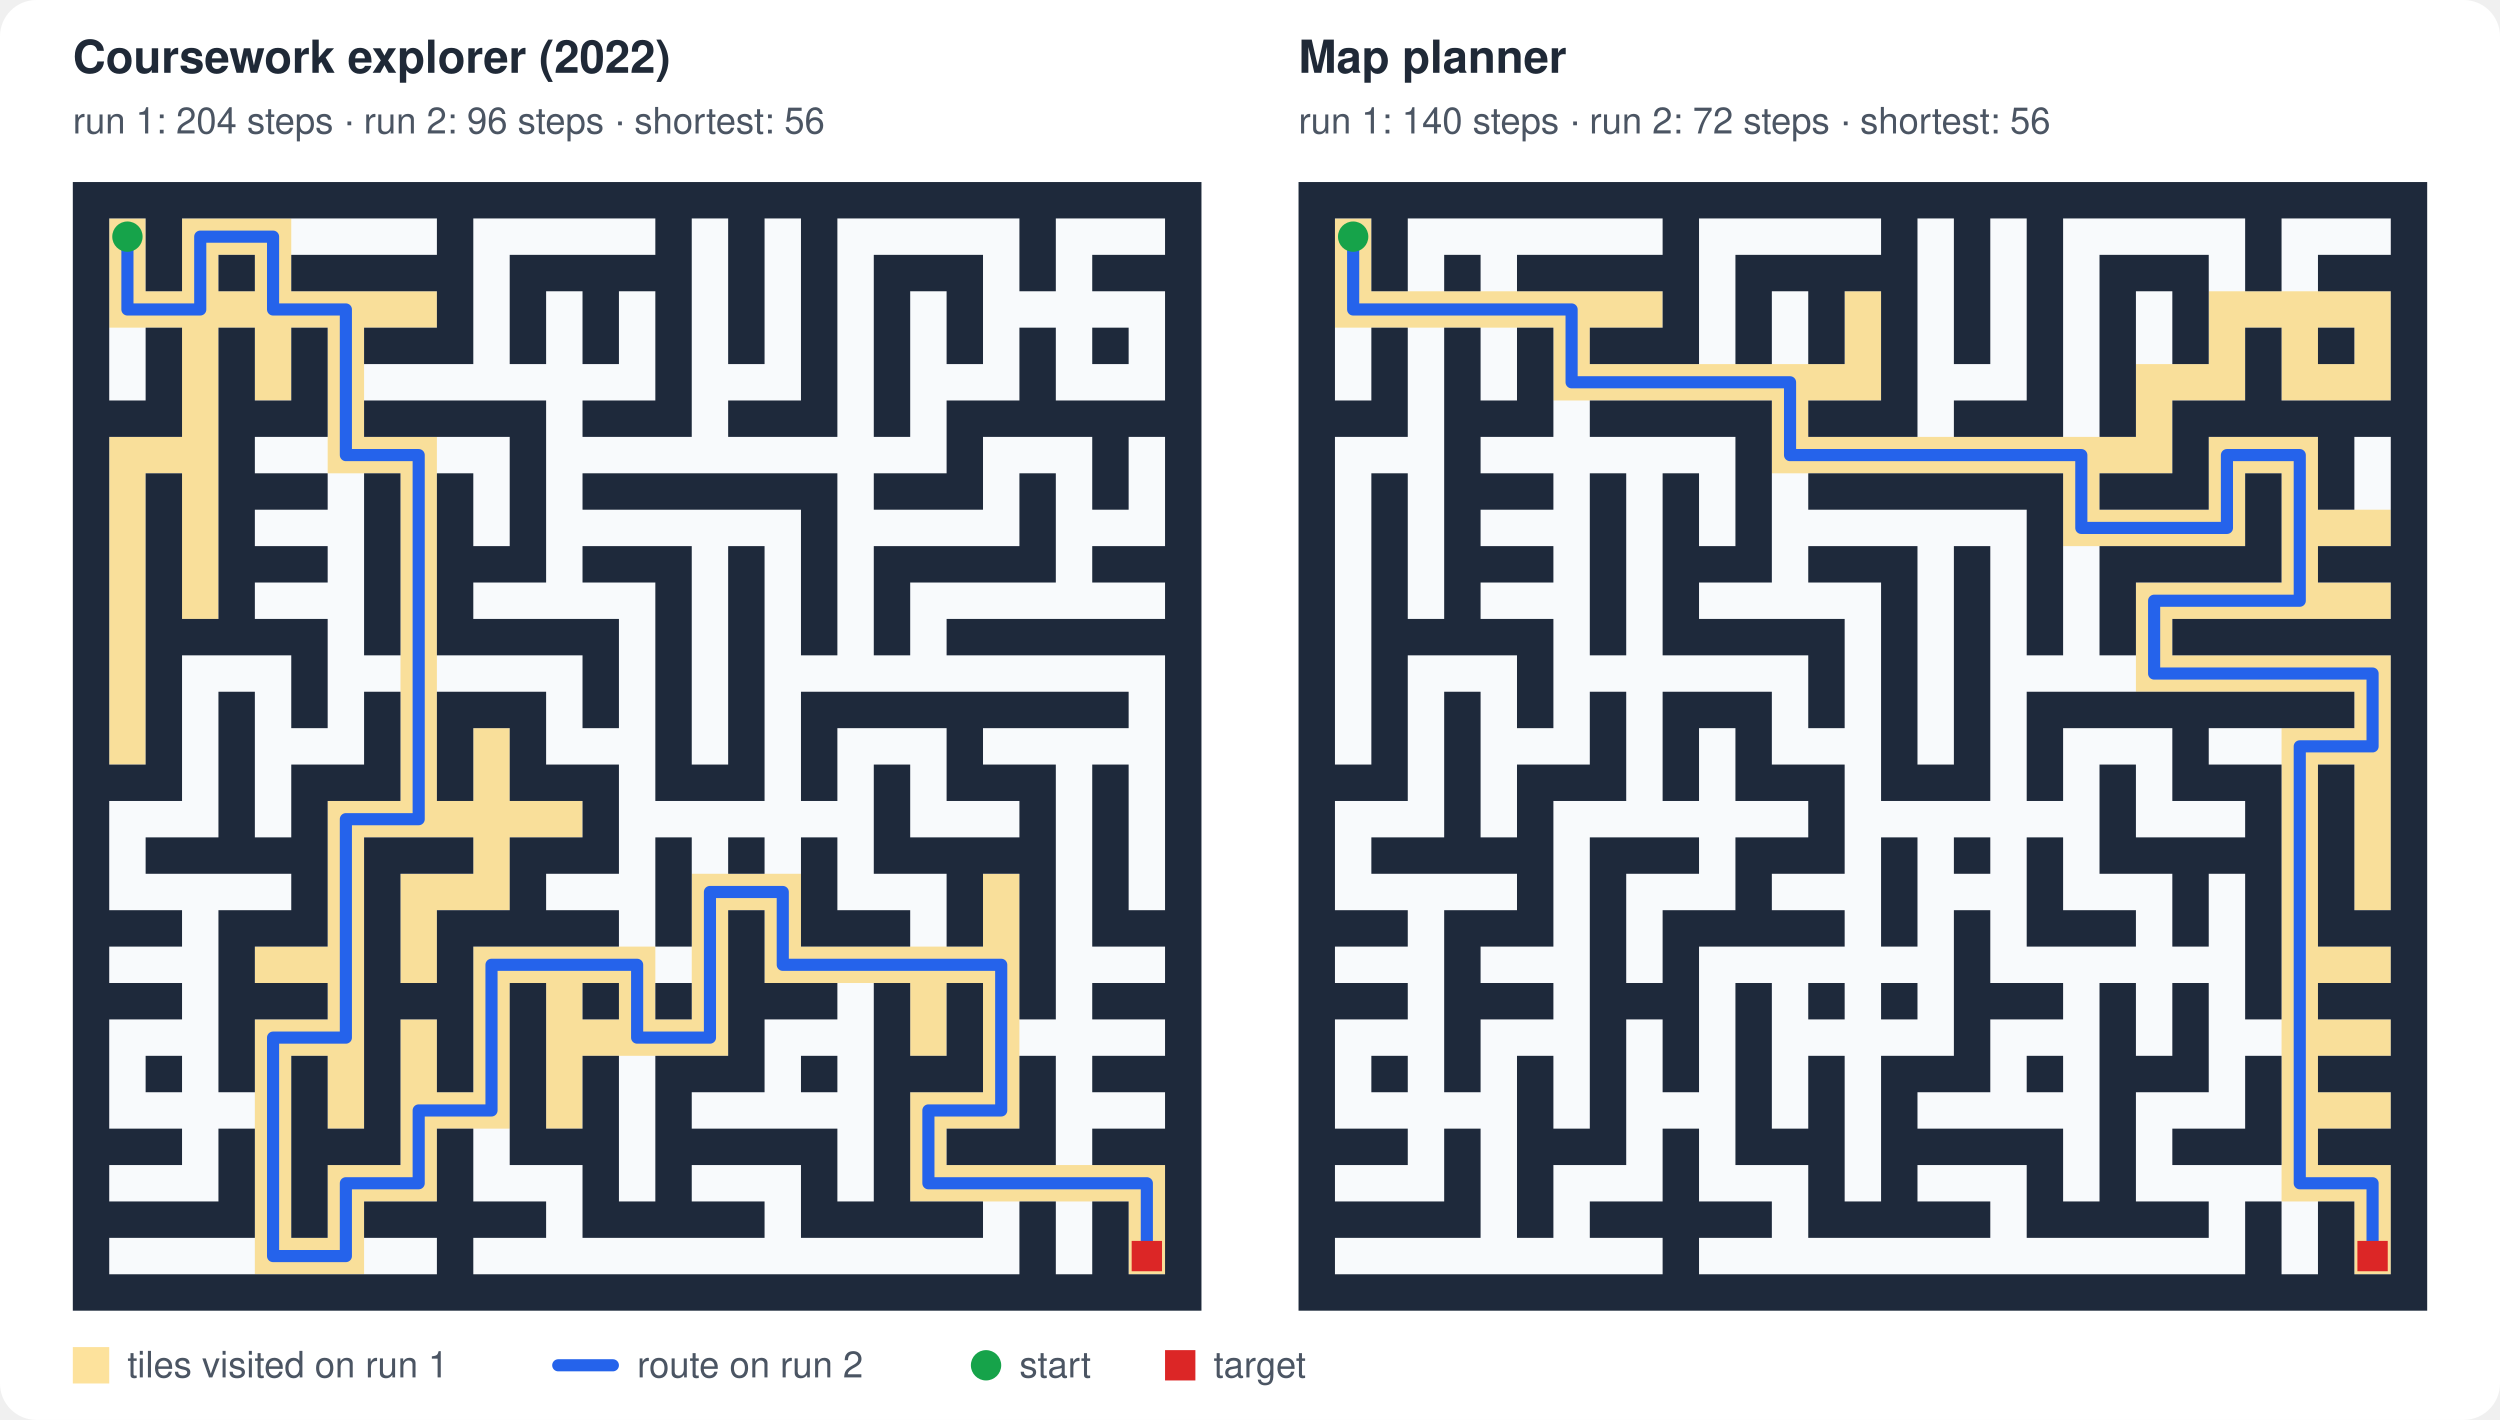
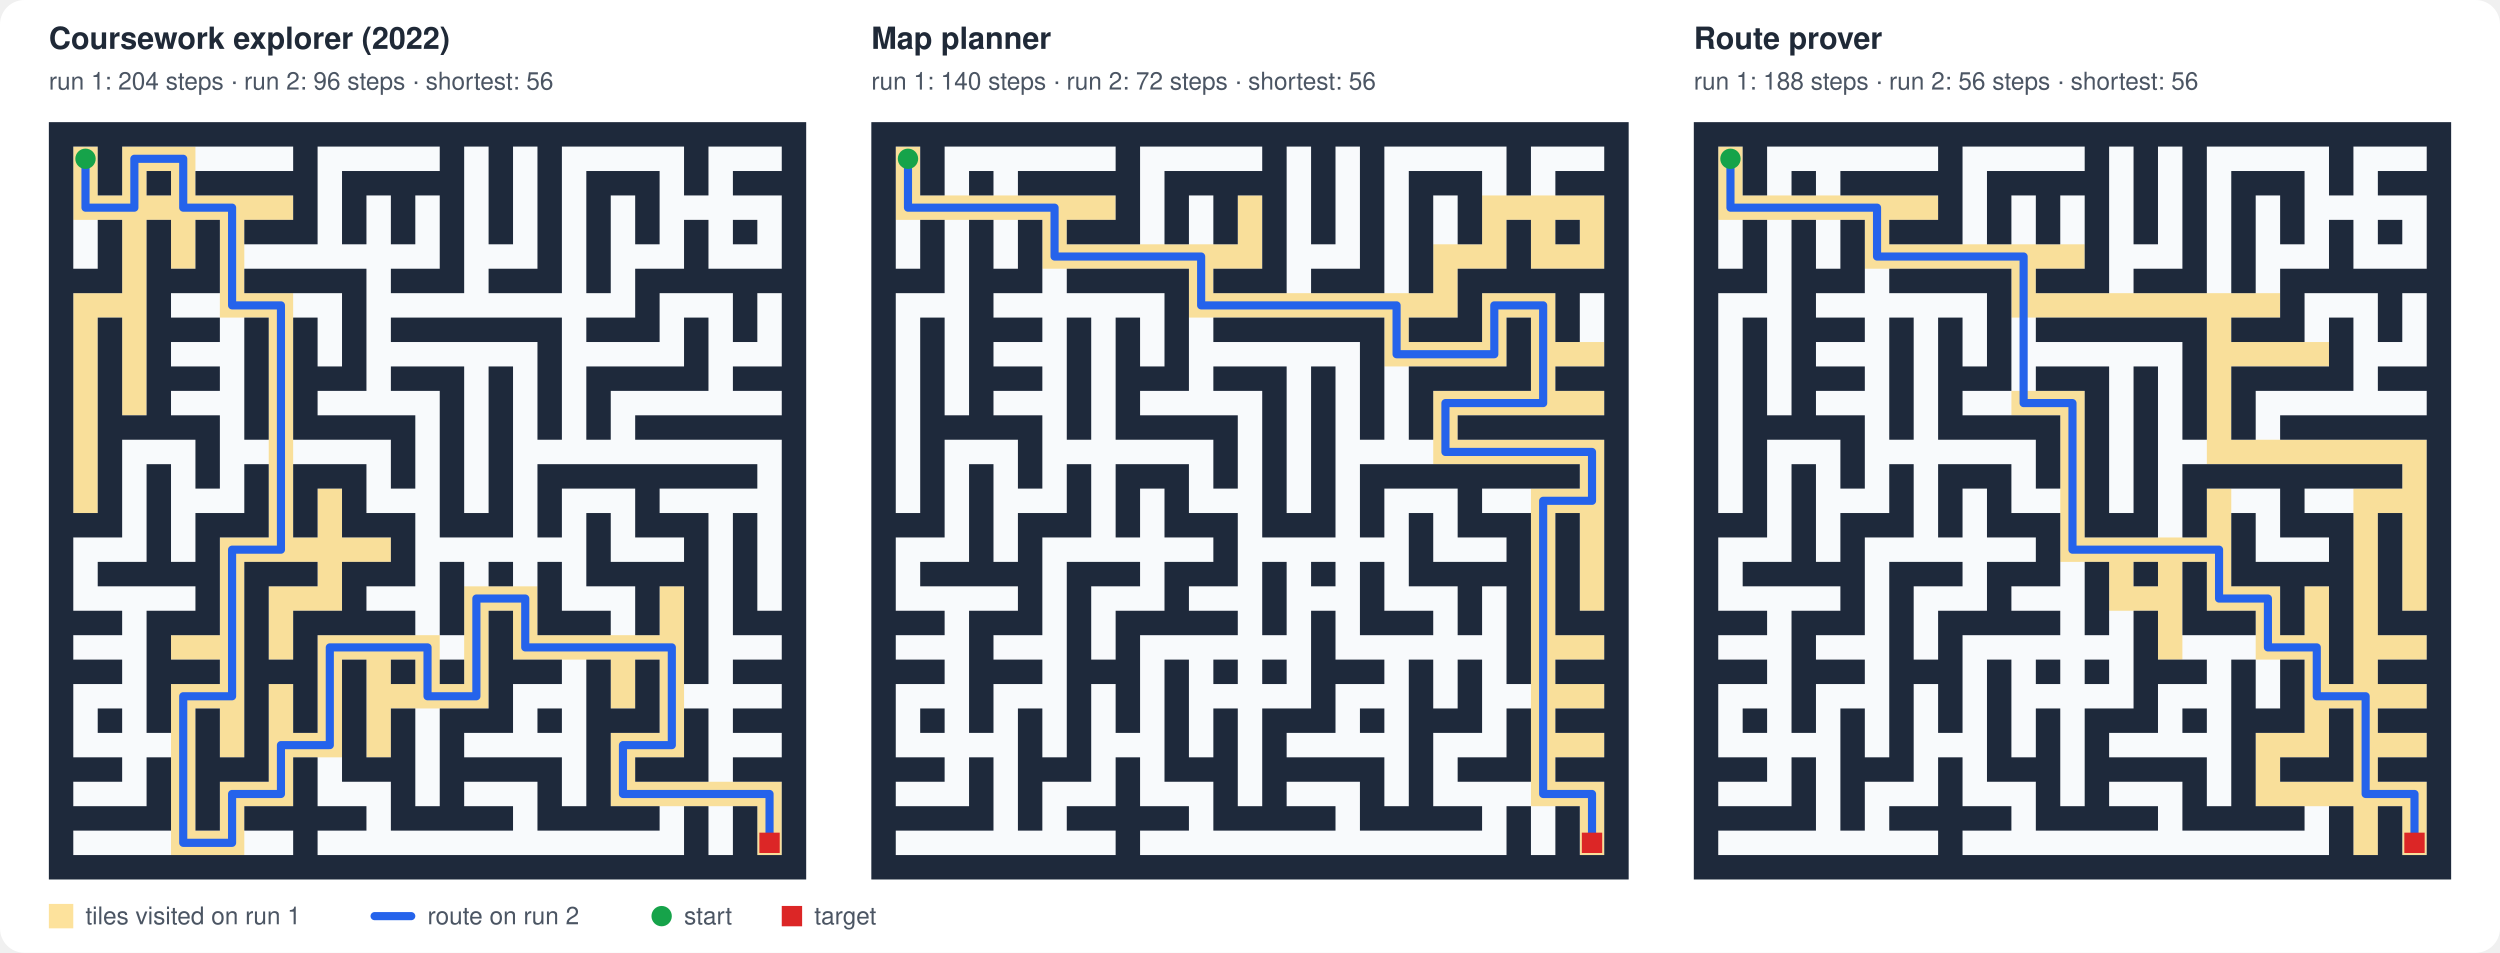
- <svg xmlns="http://www.w3.org/2000/svg" width="824" height="468" viewBox="0 0 824 468" role="img" aria-label="The coursework robot and the map planner on the same prim 15x15 maze with 10% loops (seed 1)">
+ <svg xmlns="http://www.w3.org/2000/svg" width="1228" height="468" viewBox="0 0 1228 468" role="img" aria-label="The coursework robot, the map planner and the route prover on the same prim 15x15 maze with 10% loops (seed 1)">
  <style>text{font-family:system-ui,-apple-system,'Segoe UI',Helvetica,Arial,sans-serif;fill:#1f2937}.title{font-size:15px;font-weight:600}.note{font-size:12px;fill:#4b5563}</style>
-   <rect width="824" height="468" rx="12" fill="#ffffff" />
+   <rect width="1228" height="468" rx="12" fill="#ffffff" />
  <text class="title" x="24" y="24">Coursework explorer (2022)</text>
  <text class="note" x="24" y="44">run 1: 204 steps · run 2: 96 steps · shortest: 56</text>
  <g transform="translate(24 60)">
    <rect width="372" height="372" fill="#f8fafc" />
    <path fill="#fbbf24" fill-opacity="0.45" d="M12 12h12v12h-12zM12 24h12v12h-12zM12 36h12v12h-12zM24 36h12v12h-12zM36 36h12v12h-12zM36 24h12v12h-12zM36 12h12v12h-12zM48 12h12v12h-12zM60 12h12v12h-12zM60 24h12v12h-12zM60 36h12v12h-12zM48 36h12v12h-12zM36 48h12v12h-12zM36 60h12v12h-12zM36 72h12v12h-12zM36 84h12v12h-12zM24 84h12v12h-12zM12 84h12v12h-12zM12 96h12v12h-12zM12 108h12v12h-12zM12 120h12v12h-12zM12 132h12v12h-12zM12 144h12v12h-12zM12 156h12v12h-12zM12 168h12v12h-12zM12 180h12v12h-12zM36 96h12v12h-12zM36 108h12v12h-12zM36 120h12v12h-12zM36 132h12v12h-12zM60 48h12v12h-12zM60 60h12v12h-12zM72 36h12v12h-12zM84 36h12v12h-12zM96 36h12v12h-12zM108 36h12v12h-12zM84 48h12v12h-12zM84 60h12v12h-12zM84 72h12v12h-12zM84 84h12v12h-12zM96 84h12v12h-12zM108 84h12v12h-12zM108 96h12v12h-12zM108 108h12v12h-12zM108 120h12v12h-12zM108 132h12v12h-12zM108 144h12v12h-12zM108 156h12v12h-12zM108 168h12v12h-12zM108 180h12v12h-12zM108 192h12v12h-12zM108 204h12v12h-12zM120 204h12v12h-12zM132 204h12v12h-12zM132 192h12v12h-12zM132 180h12v12h-12zM144 204h12v12h-12zM156 204h12v12h-12zM132 216h12v12h-12zM132 228h12v12h-12zM120 228h12v12h-12zM108 228h12v12h-12zM108 240h12v12h-12zM108 252h12v12h-12zM96 204h12v12h-12zM84 204h12v12h-12zM84 216h12v12h-12zM84 228h12v12h-12zM84 240h12v12h-12zM84 252h12v12h-12zM72 252h12v12h-12zM60 252h12v12h-12zM84 264h12v12h-12zM84 276h12v12h-12zM84 288h12v12h-12zM84 300h12v12h-12zM72 276h12v12h-12zM60 276h12v12h-12zM60 288h12v12h-12zM60 300h12v12h-12zM60 312h12v12h-12zM60 324h12v12h-12zM60 336h12v12h-12zM60 348h12v12h-12zM72 348h12v12h-12zM84 348h12v12h-12zM84 336h12v12h-12zM84 324h12v12h-12zM96 324h12v12h-12zM108 324h12v12h-12zM108 312h12v12h-12zM108 300h12v12h-12zM108 288h12v12h-12zM108 276h12v12h-12zM120 300h12v12h-12zM132 300h12v12h-12zM132 288h12v12h-12zM132 276h12v12h-12zM132 264h12v12h-12zM132 252h12v12h-12zM144 252h12v12h-12zM156 252h12v12h-12zM168 252h12v12h-12zM180 252h12v12h-12zM180 264h12v12h-12zM180 276h12v12h-12zM168 276h12v12h-12zM156 276h12v12h-12zM156 264h12v12h-12zM156 288h12v12h-12zM156 300h12v12h-12zM192 276h12v12h-12zM204 276h12v12h-12zM204 264h12v12h-12zM204 252h12v12h-12zM204 240h12v12h-12zM204 228h12v12h-12zM216 228h12v12h-12zM228 228h12v12h-12zM228 240h12v12h-12zM228 252h12v12h-12zM240 252h12v12h-12zM252 252h12v12h-12zM264 252h12v12h-12zM276 252h12v12h-12zM276 264h12v12h-12zM276 276h12v12h-12zM288 252h12v12h-12zM300 252h12v12h-12zM300 240h12v12h-12zM300 228h12v12h-12zM300 264h12v12h-12zM300 276h12v12h-12zM300 288h12v12h-12zM300 300h12v12h-12zM288 300h12v12h-12zM276 300h12v12h-12zM276 312h12v12h-12zM276 324h12v12h-12zM288 324h12v12h-12zM300 324h12v12h-12zM312 324h12v12h-12zM324 324h12v12h-12zM336 324h12v12h-12zM348 324h12v12h-12zM348 336h12v12h-12zM348 348h12v12h-12z" />
    <path fill="#1e293b" d="M0 0h12v12h-12zM12 0h12v12h-12zM24 0h12v12h-12zM36 0h12v12h-12zM48 0h12v12h-12zM60 0h12v12h-12zM72 0h12v12h-12zM84 0h12v12h-12zM96 0h12v12h-12zM108 0h12v12h-12zM120 0h12v12h-12zM132 0h12v12h-12zM144 0h12v12h-12zM156 0h12v12h-12zM168 0h12v12h-12zM180 0h12v12h-12zM192 0h12v12h-12zM204 0h12v12h-12zM216 0h12v12h-12zM228 0h12v12h-12zM240 0h12v12h-12zM252 0h12v12h-12zM264 0h12v12h-12zM276 0h12v12h-12zM288 0h12v12h-12zM300 0h12v12h-12zM312 0h12v12h-12zM324 0h12v12h-12zM336 0h12v12h-12zM348 0h12v12h-12zM360 0h12v12h-12zM0 12h12v12h-12zM24 12h12v12h-12zM120 12h12v12h-12zM192 12h12v12h-12zM216 12h12v12h-12zM240 12h12v12h-12zM312 12h12v12h-12zM360 12h12v12h-12zM0 24h12v12h-12zM24 24h12v12h-12zM48 24h12v12h-12zM72 24h12v12h-12zM84 24h12v12h-12zM96 24h12v12h-12zM108 24h12v12h-12zM120 24h12v12h-12zM144 24h12v12h-12zM156 24h12v12h-12zM168 24h12v12h-12zM180 24h12v12h-12zM192 24h12v12h-12zM216 24h12v12h-12zM240 24h12v12h-12zM264 24h12v12h-12zM276 24h12v12h-12zM288 24h12v12h-12zM312 24h12v12h-12zM336 24h12v12h-12zM348 24h12v12h-12zM360 24h12v12h-12zM0 36h12v12h-12zM120 36h12v12h-12zM144 36h12v12h-12zM168 36h12v12h-12zM192 36h12v12h-12zM216 36h12v12h-12zM240 36h12v12h-12zM264 36h12v12h-12zM288 36h12v12h-12zM360 36h12v12h-12zM0 48h12v12h-12zM24 48h12v12h-12zM48 48h12v12h-12zM72 48h12v12h-12zM96 48h12v12h-12zM108 48h12v12h-12zM120 48h12v12h-12zM144 48h12v12h-12zM168 48h12v12h-12zM192 48h12v12h-12zM216 48h12v12h-12zM240 48h12v12h-12zM264 48h12v12h-12zM288 48h12v12h-12zM312 48h12v12h-12zM336 48h12v12h-12zM360 48h12v12h-12zM0 60h12v12h-12zM24 60h12v12h-12zM48 60h12v12h-12zM72 60h12v12h-12zM192 60h12v12h-12zM240 60h12v12h-12zM264 60h12v12h-12zM312 60h12v12h-12zM360 60h12v12h-12zM0 72h12v12h-12zM12 72h12v12h-12zM24 72h12v12h-12zM48 72h12v12h-12zM60 72h12v12h-12zM72 72h12v12h-12zM96 72h12v12h-12zM108 72h12v12h-12zM120 72h12v12h-12zM132 72h12v12h-12zM144 72h12v12h-12zM168 72h12v12h-12zM180 72h12v12h-12zM192 72h12v12h-12zM216 72h12v12h-12zM228 72h12v12h-12zM240 72h12v12h-12zM264 72h12v12h-12zM288 72h12v12h-12zM300 72h12v12h-12zM312 72h12v12h-12zM324 72h12v12h-12zM336 72h12v12h-12zM348 72h12v12h-12zM360 72h12v12h-12zM0 84h12v12h-12zM48 84h12v12h-12zM144 84h12v12h-12zM288 84h12v12h-12zM336 84h12v12h-12zM360 84h12v12h-12zM0 96h12v12h-12zM24 96h12v12h-12zM48 96h12v12h-12zM60 96h12v12h-12zM72 96h12v12h-12zM96 96h12v12h-12zM120 96h12v12h-12zM144 96h12v12h-12zM168 96h12v12h-12zM180 96h12v12h-12zM192 96h12v12h-12zM204 96h12v12h-12zM216 96h12v12h-12zM228 96h12v12h-12zM240 96h12v12h-12zM264 96h12v12h-12zM276 96h12v12h-12zM288 96h12v12h-12zM312 96h12v12h-12zM336 96h12v12h-12zM360 96h12v12h-12zM0 108h12v12h-12zM24 108h12v12h-12zM48 108h12v12h-12zM96 108h12v12h-12zM120 108h12v12h-12zM144 108h12v12h-12zM240 108h12v12h-12zM312 108h12v12h-12zM360 108h12v12h-12zM0 120h12v12h-12zM24 120h12v12h-12zM48 120h12v12h-12zM60 120h12v12h-12zM72 120h12v12h-12zM96 120h12v12h-12zM120 120h12v12h-12zM132 120h12v12h-12zM144 120h12v12h-12zM168 120h12v12h-12zM180 120h12v12h-12zM192 120h12v12h-12zM216 120h12v12h-12zM240 120h12v12h-12zM264 120h12v12h-12zM276 120h12v12h-12zM288 120h12v12h-12zM300 120h12v12h-12zM312 120h12v12h-12zM336 120h12v12h-12zM348 120h12v12h-12zM360 120h12v12h-12zM0 132h12v12h-12zM24 132h12v12h-12zM48 132h12v12h-12zM96 132h12v12h-12zM120 132h12v12h-12zM192 132h12v12h-12zM216 132h12v12h-12zM240 132h12v12h-12zM264 132h12v12h-12zM360 132h12v12h-12zM0 144h12v12h-12zM24 144h12v12h-12zM36 144h12v12h-12zM48 144h12v12h-12zM60 144h12v12h-12zM72 144h12v12h-12zM96 144h12v12h-12zM120 144h12v12h-12zM132 144h12v12h-12zM144 144h12v12h-12zM156 144h12v12h-12zM168 144h12v12h-12zM192 144h12v12h-12zM216 144h12v12h-12zM240 144h12v12h-12zM264 144h12v12h-12zM288 144h12v12h-12zM300 144h12v12h-12zM312 144h12v12h-12zM324 144h12v12h-12zM336 144h12v12h-12zM348 144h12v12h-12zM360 144h12v12h-12zM0 156h12v12h-12zM24 156h12v12h-12zM72 156h12v12h-12zM168 156h12v12h-12zM192 156h12v12h-12zM216 156h12v12h-12zM360 156h12v12h-12zM0 168h12v12h-12zM24 168h12v12h-12zM48 168h12v12h-12zM72 168h12v12h-12zM96 168h12v12h-12zM120 168h12v12h-12zM132 168h12v12h-12zM144 168h12v12h-12zM168 168h12v12h-12zM192 168h12v12h-12zM216 168h12v12h-12zM240 168h12v12h-12zM252 168h12v12h-12zM264 168h12v12h-12zM276 168h12v12h-12zM288 168h12v12h-12zM300 168h12v12h-12zM312 168h12v12h-12zM324 168h12v12h-12zM336 168h12v12h-12zM360 168h12v12h-12zM0 180h12v12h-12zM24 180h12v12h-12zM48 180h12v12h-12zM96 180h12v12h-12zM120 180h12v12h-12zM144 180h12v12h-12zM192 180h12v12h-12zM216 180h12v12h-12zM240 180h12v12h-12zM288 180h12v12h-12zM360 180h12v12h-12zM0 192h12v12h-12zM12 192h12v12h-12zM24 192h12v12h-12zM48 192h12v12h-12zM72 192h12v12h-12zM84 192h12v12h-12zM96 192h12v12h-12zM120 192h12v12h-12zM144 192h12v12h-12zM156 192h12v12h-12zM168 192h12v12h-12zM192 192h12v12h-12zM204 192h12v12h-12zM216 192h12v12h-12zM240 192h12v12h-12zM264 192h12v12h-12zM288 192h12v12h-12zM300 192h12v12h-12zM312 192h12v12h-12zM336 192h12v12h-12zM360 192h12v12h-12zM0 204h12v12h-12zM48 204h12v12h-12zM72 204h12v12h-12zM168 204h12v12h-12zM264 204h12v12h-12zM312 204h12v12h-12zM336 204h12v12h-12zM360 204h12v12h-12zM0 216h12v12h-12zM24 216h12v12h-12zM36 216h12v12h-12zM48 216h12v12h-12zM60 216h12v12h-12zM72 216h12v12h-12zM96 216h12v12h-12zM108 216h12v12h-12zM120 216h12v12h-12zM144 216h12v12h-12zM156 216h12v12h-12zM168 216h12v12h-12zM192 216h12v12h-12zM216 216h12v12h-12zM240 216h12v12h-12zM264 216h12v12h-12zM276 216h12v12h-12zM288 216h12v12h-12zM300 216h12v12h-12zM312 216h12v12h-12zM336 216h12v12h-12zM360 216h12v12h-12zM0 228h12v12h-12zM72 228h12v12h-12zM96 228h12v12h-12zM144 228h12v12h-12zM192 228h12v12h-12zM240 228h12v12h-12zM288 228h12v12h-12zM312 228h12v12h-12zM336 228h12v12h-12zM360 228h12v12h-12zM0 240h12v12h-12zM12 240h12v12h-12zM24 240h12v12h-12zM48 240h12v12h-12zM60 240h12v12h-12zM72 240h12v12h-12zM96 240h12v12h-12zM120 240h12v12h-12zM132 240h12v12h-12zM144 240h12v12h-12zM156 240h12v12h-12zM168 240h12v12h-12zM192 240h12v12h-12zM216 240h12v12h-12zM240 240h12v12h-12zM252 240h12v12h-12zM264 240h12v12h-12zM288 240h12v12h-12zM312 240h12v12h-12zM336 240h12v12h-12zM348 240h12v12h-12zM360 240h12v12h-12zM0 252h12v12h-12zM48 252h12v12h-12zM96 252h12v12h-12zM120 252h12v12h-12zM216 252h12v12h-12zM312 252h12v12h-12zM360 252h12v12h-12zM0 264h12v12h-12zM12 264h12v12h-12zM24 264h12v12h-12zM48 264h12v12h-12zM60 264h12v12h-12zM72 264h12v12h-12zM96 264h12v12h-12zM108 264h12v12h-12zM120 264h12v12h-12zM144 264h12v12h-12zM168 264h12v12h-12zM192 264h12v12h-12zM216 264h12v12h-12zM228 264h12v12h-12zM240 264h12v12h-12zM264 264h12v12h-12zM288 264h12v12h-12zM312 264h12v12h-12zM336 264h12v12h-12zM348 264h12v12h-12zM360 264h12v12h-12zM0 276h12v12h-12zM48 276h12v12h-12zM96 276h12v12h-12zM120 276h12v12h-12zM144 276h12v12h-12zM216 276h12v12h-12zM264 276h12v12h-12zM288 276h12v12h-12zM360 276h12v12h-12zM0 288h12v12h-12zM24 288h12v12h-12zM48 288h12v12h-12zM72 288h12v12h-12zM96 288h12v12h-12zM120 288h12v12h-12zM144 288h12v12h-12zM168 288h12v12h-12zM192 288h12v12h-12zM204 288h12v12h-12zM216 288h12v12h-12zM240 288h12v12h-12zM264 288h12v12h-12zM276 288h12v12h-12zM288 288h12v12h-12zM312 288h12v12h-12zM336 288h12v12h-12zM348 288h12v12h-12zM360 288h12v12h-12zM0 300h12v12h-12zM72 300h12v12h-12zM96 300h12v12h-12zM144 300h12v12h-12zM168 300h12v12h-12zM192 300h12v12h-12zM264 300h12v12h-12zM312 300h12v12h-12zM360 300h12v12h-12zM0 312h12v12h-12zM12 312h12v12h-12zM24 312h12v12h-12zM48 312h12v12h-12zM72 312h12v12h-12zM84 312h12v12h-12zM96 312h12v12h-12zM120 312h12v12h-12zM144 312h12v12h-12zM156 312h12v12h-12zM168 312h12v12h-12zM192 312h12v12h-12zM204 312h12v12h-12zM216 312h12v12h-12zM228 312h12v12h-12zM240 312h12v12h-12zM264 312h12v12h-12zM288 312h12v12h-12zM300 312h12v12h-12zM312 312h12v12h-12zM336 312h12v12h-12zM348 312h12v12h-12zM360 312h12v12h-12zM0 324h12v12h-12zM48 324h12v12h-12zM72 324h12v12h-12zM120 324h12v12h-12zM168 324h12v12h-12zM192 324h12v12h-12zM240 324h12v12h-12zM264 324h12v12h-12zM360 324h12v12h-12zM0 336h12v12h-12zM12 336h12v12h-12zM24 336h12v12h-12zM36 336h12v12h-12zM48 336h12v12h-12zM72 336h12v12h-12zM96 336h12v12h-12zM108 336h12v12h-12zM120 336h12v12h-12zM132 336h12v12h-12zM144 336h12v12h-12zM168 336h12v12h-12zM180 336h12v12h-12zM192 336h12v12h-12zM204 336h12v12h-12zM216 336h12v12h-12zM240 336h12v12h-12zM252 336h12v12h-12zM264 336h12v12h-12zM276 336h12v12h-12zM288 336h12v12h-12zM312 336h12v12h-12zM336 336h12v12h-12zM360 336h12v12h-12zM0 348h12v12h-12zM120 348h12v12h-12zM312 348h12v12h-12zM336 348h12v12h-12zM360 348h12v12h-12zM0 360h12v12h-12zM12 360h12v12h-12zM24 360h12v12h-12zM36 360h12v12h-12zM48 360h12v12h-12zM60 360h12v12h-12zM72 360h12v12h-12zM84 360h12v12h-12zM96 360h12v12h-12zM108 360h12v12h-12zM120 360h12v12h-12zM132 360h12v12h-12zM144 360h12v12h-12zM156 360h12v12h-12zM168 360h12v12h-12zM180 360h12v12h-12zM192 360h12v12h-12zM204 360h12v12h-12zM216 360h12v12h-12zM228 360h12v12h-12zM240 360h12v12h-12zM252 360h12v12h-12zM264 360h12v12h-12zM276 360h12v12h-12zM288 360h12v12h-12zM300 360h12v12h-12zM312 360h12v12h-12zM324 360h12v12h-12zM336 360h12v12h-12zM348 360h12v12h-12zM360 360h12v12h-12z" />
    <polyline fill="none" stroke="#2563eb" stroke-width="4" stroke-linecap="round" stroke-linejoin="round" points="18,18 18,30 18,42 30,42 42,42 42,30 42,18 54,18 66,18 66,30 66,42 78,42 90,42 90,54 90,66 90,78 90,90 102,90 114,90 114,102 114,114 114,126 114,138 114,150 114,162 114,174 114,186 114,198 114,210 102,210 90,210 90,222 90,234 90,246 90,258 90,270 90,282 78,282 66,282 66,294 66,306 66,318 66,330 66,342 66,354 78,354 90,354 90,342 90,330 102,330 114,330 114,318 114,306 126,306 138,306 138,294 138,282 138,270 138,258 150,258 162,258 174,258 186,258 186,270 186,282 198,282 210,282 210,270 210,258 210,246 210,234 222,234 234,234 234,246 234,258 246,258 258,258 270,258 282,258 294,258 306,258 306,270 306,282 306,294 306,306 294,306 282,306 282,318 282,330 294,330 306,330 318,330 330,330 342,330 354,330 354,342 354,354" />
    <circle cx="18" cy="18" r="5" fill="#16a34a" />
    <rect x="349" y="349" width="10" height="10" fill="#dc2626" />
  </g>
  <text class="title" x="428" y="24">Map planner</text>
  <text class="note" x="428" y="44">run 1: 140 steps · run 2: 72 steps · shortest: 56</text>
  <g transform="translate(428 60)">
    <rect width="372" height="372" fill="#f8fafc" />
    <path fill="#fbbf24" fill-opacity="0.45" d="M12 12h12v12h-12zM12 24h12v12h-12zM12 36h12v12h-12zM24 36h12v12h-12zM36 36h12v12h-12zM48 36h12v12h-12zM60 36h12v12h-12zM72 36h12v12h-12zM84 36h12v12h-12zM96 36h12v12h-12zM108 36h12v12h-12zM84 48h12v12h-12zM84 60h12v12h-12zM96 60h12v12h-12zM108 60h12v12h-12zM120 60h12v12h-12zM132 60h12v12h-12zM144 60h12v12h-12zM156 60h12v12h-12zM168 60h12v12h-12zM180 60h12v12h-12zM180 48h12v12h-12zM180 36h12v12h-12zM156 72h12v12h-12zM156 84h12v12h-12zM168 84h12v12h-12zM180 84h12v12h-12zM192 84h12v12h-12zM204 84h12v12h-12zM216 84h12v12h-12zM228 84h12v12h-12zM240 84h12v12h-12zM252 84h12v12h-12zM264 84h12v12h-12zM276 84h12v12h-12zM276 72h12v12h-12zM276 60h12v12h-12zM288 60h12v12h-12zM300 60h12v12h-12zM300 48h12v12h-12zM300 36h12v12h-12zM312 36h12v12h-12zM324 36h12v12h-12zM336 36h12v12h-12zM348 36h12v12h-12zM348 48h12v12h-12zM348 60h12v12h-12zM336 60h12v12h-12zM324 60h12v12h-12zM324 48h12v12h-12zM252 96h12v12h-12zM252 108h12v12h-12zM264 108h12v12h-12zM276 108h12v12h-12zM288 108h12v12h-12zM300 108h12v12h-12zM300 96h12v12h-12zM300 84h12v12h-12zM312 84h12v12h-12zM324 84h12v12h-12zM324 96h12v12h-12zM324 108h12v12h-12zM336 108h12v12h-12zM348 108h12v12h-12zM324 120h12v12h-12zM324 132h12v12h-12zM336 132h12v12h-12zM348 132h12v12h-12zM312 132h12v12h-12zM300 132h12v12h-12zM288 132h12v12h-12zM276 132h12v12h-12zM276 144h12v12h-12zM276 156h12v12h-12zM288 156h12v12h-12zM300 156h12v12h-12zM312 156h12v12h-12zM324 156h12v12h-12zM336 156h12v12h-12zM348 156h12v12h-12zM348 168h12v12h-12zM348 180h12v12h-12zM348 192h12v12h-12zM348 204h12v12h-12zM348 216h12v12h-12zM348 228h12v12h-12zM336 180h12v12h-12zM324 180h12v12h-12zM324 192h12v12h-12zM324 204h12v12h-12zM324 216h12v12h-12zM324 228h12v12h-12zM324 240h12v12h-12zM324 252h12v12h-12zM336 252h12v12h-12zM348 252h12v12h-12zM324 264h12v12h-12zM324 276h12v12h-12zM336 276h12v12h-12zM348 276h12v12h-12zM324 288h12v12h-12zM324 300h12v12h-12zM336 300h12v12h-12zM348 300h12v12h-12zM324 312h12v12h-12zM324 324h12v12h-12zM336 324h12v12h-12zM348 324h12v12h-12zM348 336h12v12h-12zM348 348h12v12h-12z" />
    <path fill="#1e293b" d="M0 0h12v12h-12zM12 0h12v12h-12zM24 0h12v12h-12zM36 0h12v12h-12zM48 0h12v12h-12zM60 0h12v12h-12zM72 0h12v12h-12zM84 0h12v12h-12zM96 0h12v12h-12zM108 0h12v12h-12zM120 0h12v12h-12zM132 0h12v12h-12zM144 0h12v12h-12zM156 0h12v12h-12zM168 0h12v12h-12zM180 0h12v12h-12zM192 0h12v12h-12zM204 0h12v12h-12zM216 0h12v12h-12zM228 0h12v12h-12zM240 0h12v12h-12zM252 0h12v12h-12zM264 0h12v12h-12zM276 0h12v12h-12zM288 0h12v12h-12zM300 0h12v12h-12zM312 0h12v12h-12zM324 0h12v12h-12zM336 0h12v12h-12zM348 0h12v12h-12zM360 0h12v12h-12zM0 12h12v12h-12zM24 12h12v12h-12zM120 12h12v12h-12zM192 12h12v12h-12zM216 12h12v12h-12zM240 12h12v12h-12zM312 12h12v12h-12zM360 12h12v12h-12zM0 24h12v12h-12zM24 24h12v12h-12zM48 24h12v12h-12zM72 24h12v12h-12zM84 24h12v12h-12zM96 24h12v12h-12zM108 24h12v12h-12zM120 24h12v12h-12zM144 24h12v12h-12zM156 24h12v12h-12zM168 24h12v12h-12zM180 24h12v12h-12zM192 24h12v12h-12zM216 24h12v12h-12zM240 24h12v12h-12zM264 24h12v12h-12zM276 24h12v12h-12zM288 24h12v12h-12zM312 24h12v12h-12zM336 24h12v12h-12zM348 24h12v12h-12zM360 24h12v12h-12zM0 36h12v12h-12zM120 36h12v12h-12zM144 36h12v12h-12zM168 36h12v12h-12zM192 36h12v12h-12zM216 36h12v12h-12zM240 36h12v12h-12zM264 36h12v12h-12zM288 36h12v12h-12zM360 36h12v12h-12zM0 48h12v12h-12zM24 48h12v12h-12zM48 48h12v12h-12zM72 48h12v12h-12zM96 48h12v12h-12zM108 48h12v12h-12zM120 48h12v12h-12zM144 48h12v12h-12zM168 48h12v12h-12zM192 48h12v12h-12zM216 48h12v12h-12zM240 48h12v12h-12zM264 48h12v12h-12zM288 48h12v12h-12zM312 48h12v12h-12zM336 48h12v12h-12zM360 48h12v12h-12zM0 60h12v12h-12zM24 60h12v12h-12zM48 60h12v12h-12zM72 60h12v12h-12zM192 60h12v12h-12zM240 60h12v12h-12zM264 60h12v12h-12zM312 60h12v12h-12zM360 60h12v12h-12zM0 72h12v12h-12zM12 72h12v12h-12zM24 72h12v12h-12zM48 72h12v12h-12zM60 72h12v12h-12zM72 72h12v12h-12zM96 72h12v12h-12zM108 72h12v12h-12zM120 72h12v12h-12zM132 72h12v12h-12zM144 72h12v12h-12zM168 72h12v12h-12zM180 72h12v12h-12zM192 72h12v12h-12zM216 72h12v12h-12zM228 72h12v12h-12zM240 72h12v12h-12zM264 72h12v12h-12zM288 72h12v12h-12zM300 72h12v12h-12zM312 72h12v12h-12zM324 72h12v12h-12zM336 72h12v12h-12zM348 72h12v12h-12zM360 72h12v12h-12zM0 84h12v12h-12zM48 84h12v12h-12zM144 84h12v12h-12zM288 84h12v12h-12zM336 84h12v12h-12zM360 84h12v12h-12zM0 96h12v12h-12zM24 96h12v12h-12zM48 96h12v12h-12zM60 96h12v12h-12zM72 96h12v12h-12zM96 96h12v12h-12zM120 96h12v12h-12zM144 96h12v12h-12zM168 96h12v12h-12zM180 96h12v12h-12zM192 96h12v12h-12zM204 96h12v12h-12zM216 96h12v12h-12zM228 96h12v12h-12zM240 96h12v12h-12zM264 96h12v12h-12zM276 96h12v12h-12zM288 96h12v12h-12zM312 96h12v12h-12zM336 96h12v12h-12zM360 96h12v12h-12zM0 108h12v12h-12zM24 108h12v12h-12zM48 108h12v12h-12zM96 108h12v12h-12zM120 108h12v12h-12zM144 108h12v12h-12zM240 108h12v12h-12zM312 108h12v12h-12zM360 108h12v12h-12zM0 120h12v12h-12zM24 120h12v12h-12zM48 120h12v12h-12zM60 120h12v12h-12zM72 120h12v12h-12zM96 120h12v12h-12zM120 120h12v12h-12zM132 120h12v12h-12zM144 120h12v12h-12zM168 120h12v12h-12zM180 120h12v12h-12zM192 120h12v12h-12zM216 120h12v12h-12zM240 120h12v12h-12zM264 120h12v12h-12zM276 120h12v12h-12zM288 120h12v12h-12zM300 120h12v12h-12zM312 120h12v12h-12zM336 120h12v12h-12zM348 120h12v12h-12zM360 120h12v12h-12zM0 132h12v12h-12zM24 132h12v12h-12zM48 132h12v12h-12zM96 132h12v12h-12zM120 132h12v12h-12zM192 132h12v12h-12zM216 132h12v12h-12zM240 132h12v12h-12zM264 132h12v12h-12zM360 132h12v12h-12zM0 144h12v12h-12zM24 144h12v12h-12zM36 144h12v12h-12zM48 144h12v12h-12zM60 144h12v12h-12zM72 144h12v12h-12zM96 144h12v12h-12zM120 144h12v12h-12zM132 144h12v12h-12zM144 144h12v12h-12zM156 144h12v12h-12zM168 144h12v12h-12zM192 144h12v12h-12zM216 144h12v12h-12zM240 144h12v12h-12zM264 144h12v12h-12zM288 144h12v12h-12zM300 144h12v12h-12zM312 144h12v12h-12zM324 144h12v12h-12zM336 144h12v12h-12zM348 144h12v12h-12zM360 144h12v12h-12zM0 156h12v12h-12zM24 156h12v12h-12zM72 156h12v12h-12zM168 156h12v12h-12zM192 156h12v12h-12zM216 156h12v12h-12zM360 156h12v12h-12zM0 168h12v12h-12zM24 168h12v12h-12zM48 168h12v12h-12zM72 168h12v12h-12zM96 168h12v12h-12zM120 168h12v12h-12zM132 168h12v12h-12zM144 168h12v12h-12zM168 168h12v12h-12zM192 168h12v12h-12zM216 168h12v12h-12zM240 168h12v12h-12zM252 168h12v12h-12zM264 168h12v12h-12zM276 168h12v12h-12zM288 168h12v12h-12zM300 168h12v12h-12zM312 168h12v12h-12zM324 168h12v12h-12zM336 168h12v12h-12zM360 168h12v12h-12zM0 180h12v12h-12zM24 180h12v12h-12zM48 180h12v12h-12zM96 180h12v12h-12zM120 180h12v12h-12zM144 180h12v12h-12zM192 180h12v12h-12zM216 180h12v12h-12zM240 180h12v12h-12zM288 180h12v12h-12zM360 180h12v12h-12zM0 192h12v12h-12zM12 192h12v12h-12zM24 192h12v12h-12zM48 192h12v12h-12zM72 192h12v12h-12zM84 192h12v12h-12zM96 192h12v12h-12zM120 192h12v12h-12zM144 192h12v12h-12zM156 192h12v12h-12zM168 192h12v12h-12zM192 192h12v12h-12zM204 192h12v12h-12zM216 192h12v12h-12zM240 192h12v12h-12zM264 192h12v12h-12zM288 192h12v12h-12zM300 192h12v12h-12zM312 192h12v12h-12zM336 192h12v12h-12zM360 192h12v12h-12zM0 204h12v12h-12zM48 204h12v12h-12zM72 204h12v12h-12zM168 204h12v12h-12zM264 204h12v12h-12zM312 204h12v12h-12zM336 204h12v12h-12zM360 204h12v12h-12zM0 216h12v12h-12zM24 216h12v12h-12zM36 216h12v12h-12zM48 216h12v12h-12zM60 216h12v12h-12zM72 216h12v12h-12zM96 216h12v12h-12zM108 216h12v12h-12zM120 216h12v12h-12zM144 216h12v12h-12zM156 216h12v12h-12zM168 216h12v12h-12zM192 216h12v12h-12zM216 216h12v12h-12zM240 216h12v12h-12zM264 216h12v12h-12zM276 216h12v12h-12zM288 216h12v12h-12zM300 216h12v12h-12zM312 216h12v12h-12zM336 216h12v12h-12zM360 216h12v12h-12zM0 228h12v12h-12zM72 228h12v12h-12zM96 228h12v12h-12zM144 228h12v12h-12zM192 228h12v12h-12zM240 228h12v12h-12zM288 228h12v12h-12zM312 228h12v12h-12zM336 228h12v12h-12zM360 228h12v12h-12zM0 240h12v12h-12zM12 240h12v12h-12zM24 240h12v12h-12zM48 240h12v12h-12zM60 240h12v12h-12zM72 240h12v12h-12zM96 240h12v12h-12zM120 240h12v12h-12zM132 240h12v12h-12zM144 240h12v12h-12zM156 240h12v12h-12zM168 240h12v12h-12zM192 240h12v12h-12zM216 240h12v12h-12zM240 240h12v12h-12zM252 240h12v12h-12zM264 240h12v12h-12zM288 240h12v12h-12zM312 240h12v12h-12zM336 240h12v12h-12zM348 240h12v12h-12zM360 240h12v12h-12zM0 252h12v12h-12zM48 252h12v12h-12zM96 252h12v12h-12zM120 252h12v12h-12zM216 252h12v12h-12zM312 252h12v12h-12zM360 252h12v12h-12zM0 264h12v12h-12zM12 264h12v12h-12zM24 264h12v12h-12zM48 264h12v12h-12zM60 264h12v12h-12zM72 264h12v12h-12zM96 264h12v12h-12zM108 264h12v12h-12zM120 264h12v12h-12zM144 264h12v12h-12zM168 264h12v12h-12zM192 264h12v12h-12zM216 264h12v12h-12zM228 264h12v12h-12zM240 264h12v12h-12zM264 264h12v12h-12zM288 264h12v12h-12zM312 264h12v12h-12zM336 264h12v12h-12zM348 264h12v12h-12zM360 264h12v12h-12zM0 276h12v12h-12zM48 276h12v12h-12zM96 276h12v12h-12zM120 276h12v12h-12zM144 276h12v12h-12zM216 276h12v12h-12zM264 276h12v12h-12zM288 276h12v12h-12zM360 276h12v12h-12zM0 288h12v12h-12zM24 288h12v12h-12zM48 288h12v12h-12zM72 288h12v12h-12zM96 288h12v12h-12zM120 288h12v12h-12zM144 288h12v12h-12zM168 288h12v12h-12zM192 288h12v12h-12zM204 288h12v12h-12zM216 288h12v12h-12zM240 288h12v12h-12zM264 288h12v12h-12zM276 288h12v12h-12zM288 288h12v12h-12zM312 288h12v12h-12zM336 288h12v12h-12zM348 288h12v12h-12zM360 288h12v12h-12zM0 300h12v12h-12zM72 300h12v12h-12zM96 300h12v12h-12zM144 300h12v12h-12zM168 300h12v12h-12zM192 300h12v12h-12zM264 300h12v12h-12zM312 300h12v12h-12zM360 300h12v12h-12zM0 312h12v12h-12zM12 312h12v12h-12zM24 312h12v12h-12zM48 312h12v12h-12zM72 312h12v12h-12zM84 312h12v12h-12zM96 312h12v12h-12zM120 312h12v12h-12zM144 312h12v12h-12zM156 312h12v12h-12zM168 312h12v12h-12zM192 312h12v12h-12zM204 312h12v12h-12zM216 312h12v12h-12zM228 312h12v12h-12zM240 312h12v12h-12zM264 312h12v12h-12zM288 312h12v12h-12zM300 312h12v12h-12zM312 312h12v12h-12zM336 312h12v12h-12zM348 312h12v12h-12zM360 312h12v12h-12zM0 324h12v12h-12zM48 324h12v12h-12zM72 324h12v12h-12zM120 324h12v12h-12zM168 324h12v12h-12zM192 324h12v12h-12zM240 324h12v12h-12zM264 324h12v12h-12zM360 324h12v12h-12zM0 336h12v12h-12zM12 336h12v12h-12zM24 336h12v12h-12zM36 336h12v12h-12zM48 336h12v12h-12zM72 336h12v12h-12zM96 336h12v12h-12zM108 336h12v12h-12zM120 336h12v12h-12zM132 336h12v12h-12zM144 336h12v12h-12zM168 336h12v12h-12zM180 336h12v12h-12zM192 336h12v12h-12zM204 336h12v12h-12zM216 336h12v12h-12zM240 336h12v12h-12zM252 336h12v12h-12zM264 336h12v12h-12zM276 336h12v12h-12zM288 336h12v12h-12zM312 336h12v12h-12zM336 336h12v12h-12zM360 336h12v12h-12zM0 348h12v12h-12zM120 348h12v12h-12zM312 348h12v12h-12zM336 348h12v12h-12zM360 348h12v12h-12zM0 360h12v12h-12zM12 360h12v12h-12zM24 360h12v12h-12zM36 360h12v12h-12zM48 360h12v12h-12zM60 360h12v12h-12zM72 360h12v12h-12zM84 360h12v12h-12zM96 360h12v12h-12zM108 360h12v12h-12zM120 360h12v12h-12zM132 360h12v12h-12zM144 360h12v12h-12zM156 360h12v12h-12zM168 360h12v12h-12zM180 360h12v12h-12zM192 360h12v12h-12zM204 360h12v12h-12zM216 360h12v12h-12zM228 360h12v12h-12zM240 360h12v12h-12zM252 360h12v12h-12zM264 360h12v12h-12zM276 360h12v12h-12zM288 360h12v12h-12zM300 360h12v12h-12zM312 360h12v12h-12zM324 360h12v12h-12zM336 360h12v12h-12zM348 360h12v12h-12zM360 360h12v12h-12z" />
    <polyline fill="none" stroke="#2563eb" stroke-width="4" stroke-linecap="round" stroke-linejoin="round" points="18,18 18,30 18,42 30,42 42,42 54,42 66,42 78,42 90,42 90,54 90,66 102,66 114,66 126,66 138,66 150,66 162,66 162,78 162,90 174,90 186,90 198,90 210,90 222,90 234,90 246,90 258,90 258,102 258,114 270,114 282,114 294,114 306,114 306,102 306,90 318,90 330,90 330,102 330,114 330,126 330,138 318,138 306,138 294,138 282,138 282,150 282,162 294,162 306,162 318,162 330,162 342,162 354,162 354,174 354,186 342,186 330,186 330,198 330,210 330,222 330,234 330,246 330,258 330,270 330,282 330,294 330,306 330,318 330,330 342,330 354,330 354,342 354,354" />
    <circle cx="18" cy="18" r="5" fill="#16a34a" />
    <rect x="349" y="349" width="10" height="10" fill="#dc2626" />
  </g>
+   <text class="title" x="832" y="24">Route prover</text>
+   <text class="note" x="832" y="44">run 1: 188 steps · run 2: 56 steps · shortest: 56</text>
+   <g transform="translate(832 60)">
+     <rect width="372" height="372" fill="#f8fafc" />
+     <path fill="#fbbf24" fill-opacity="0.45" d="M12 12h12v12h-12zM12 24h12v12h-12zM12 36h12v12h-12zM24 36h12v12h-12zM36 36h12v12h-12zM48 36h12v12h-12zM60 36h12v12h-12zM72 36h12v12h-12zM84 36h12v12h-12zM96 36h12v12h-12zM108 36h12v12h-12zM84 48h12v12h-12zM84 60h12v12h-12zM96 60h12v12h-12zM108 60h12v12h-12zM120 60h12v12h-12zM132 60h12v12h-12zM144 60h12v12h-12zM156 60h12v12h-12zM168 60h12v12h-12zM180 60h12v12h-12zM156 72h12v12h-12zM156 84h12v12h-12zM168 84h12v12h-12zM180 84h12v12h-12zM192 84h12v12h-12zM204 84h12v12h-12zM216 84h12v12h-12zM228 84h12v12h-12zM240 84h12v12h-12zM252 84h12v12h-12zM264 84h12v12h-12zM276 84h12v12h-12zM252 96h12v12h-12zM252 108h12v12h-12zM264 108h12v12h-12zM276 108h12v12h-12zM288 108h12v12h-12zM300 108h12v12h-12zM252 120h12v12h-12zM252 132h12v12h-12zM252 144h12v12h-12zM252 156h12v12h-12zM264 156h12v12h-12zM276 156h12v12h-12zM288 156h12v12h-12zM300 156h12v12h-12zM312 156h12v12h-12zM324 156h12v12h-12zM336 156h12v12h-12zM348 156h12v12h-12zM348 168h12v12h-12zM348 180h12v12h-12zM348 192h12v12h-12zM348 204h12v12h-12zM348 216h12v12h-12zM348 228h12v12h-12zM336 180h12v12h-12zM324 180h12v12h-12zM324 192h12v12h-12zM324 204h12v12h-12zM324 216h12v12h-12zM324 228h12v12h-12zM324 240h12v12h-12zM324 252h12v12h-12zM336 252h12v12h-12zM348 252h12v12h-12zM324 264h12v12h-12zM324 276h12v12h-12zM336 276h12v12h-12zM348 276h12v12h-12zM324 288h12v12h-12zM324 300h12v12h-12zM336 300h12v12h-12zM348 300h12v12h-12zM324 312h12v12h-12zM324 324h12v12h-12zM336 324h12v12h-12zM348 324h12v12h-12zM324 336h12v12h-12zM324 348h12v12h-12zM312 324h12v12h-12zM300 324h12v12h-12zM288 324h12v12h-12zM276 324h12v12h-12zM276 312h12v12h-12zM276 300h12v12h-12zM288 300h12v12h-12zM300 300h12v12h-12zM300 288h12v12h-12zM300 276h12v12h-12zM300 264h12v12h-12zM300 252h12v12h-12zM300 240h12v12h-12zM300 228h12v12h-12zM288 252h12v12h-12zM276 252h12v12h-12zM276 240h12v12h-12zM276 228h12v12h-12zM264 228h12v12h-12zM252 228h12v12h-12zM252 216h12v12h-12zM252 204h12v12h-12zM252 192h12v12h-12zM252 180h12v12h-12zM240 204h12v12h-12zM228 204h12v12h-12zM228 216h12v12h-12zM228 228h12v12h-12zM228 240h12v12h-12zM228 252h12v12h-12zM216 228h12v12h-12zM204 228h12v12h-12zM204 216h12v12h-12zM204 204h12v12h-12zM192 204h12v12h-12zM180 204h12v12h-12zM180 192h12v12h-12zM180 180h12v12h-12zM180 168h12v12h-12zM180 156h12v12h-12zM180 144h12v12h-12zM180 132h12v12h-12zM168 132h12v12h-12zM156 132h12v12h-12zM216 204h12v12h-12zM312 276h12v12h-12zM348 336h12v12h-12zM348 348h12v12h-12z" />
+     <path fill="#1e293b" d="M0 0h12v12h-12zM12 0h12v12h-12zM24 0h12v12h-12zM36 0h12v12h-12zM48 0h12v12h-12zM60 0h12v12h-12zM72 0h12v12h-12zM84 0h12v12h-12zM96 0h12v12h-12zM108 0h12v12h-12zM120 0h12v12h-12zM132 0h12v12h-12zM144 0h12v12h-12zM156 0h12v12h-12zM168 0h12v12h-12zM180 0h12v12h-12zM192 0h12v12h-12zM204 0h12v12h-12zM216 0h12v12h-12zM228 0h12v12h-12zM240 0h12v12h-12zM252 0h12v12h-12zM264 0h12v12h-12zM276 0h12v12h-12zM288 0h12v12h-12zM300 0h12v12h-12zM312 0h12v12h-12zM324 0h12v12h-12zM336 0h12v12h-12zM348 0h12v12h-12zM360 0h12v12h-12zM0 12h12v12h-12zM24 12h12v12h-12zM120 12h12v12h-12zM192 12h12v12h-12zM216 12h12v12h-12zM240 12h12v12h-12zM312 12h12v12h-12zM360 12h12v12h-12zM0 24h12v12h-12zM24 24h12v12h-12zM48 24h12v12h-12zM72 24h12v12h-12zM84 24h12v12h-12zM96 24h12v12h-12zM108 24h12v12h-12zM120 24h12v12h-12zM144 24h12v12h-12zM156 24h12v12h-12zM168 24h12v12h-12zM180 24h12v12h-12zM192 24h12v12h-12zM216 24h12v12h-12zM240 24h12v12h-12zM264 24h12v12h-12zM276 24h12v12h-12zM288 24h12v12h-12zM312 24h12v12h-12zM336 24h12v12h-12zM348 24h12v12h-12zM360 24h12v12h-12zM0 36h12v12h-12zM120 36h12v12h-12zM144 36h12v12h-12zM168 36h12v12h-12zM192 36h12v12h-12zM216 36h12v12h-12zM240 36h12v12h-12zM264 36h12v12h-12zM288 36h12v12h-12zM360 36h12v12h-12zM0 48h12v12h-12zM24 48h12v12h-12zM48 48h12v12h-12zM72 48h12v12h-12zM96 48h12v12h-12zM108 48h12v12h-12zM120 48h12v12h-12zM144 48h12v12h-12zM168 48h12v12h-12zM192 48h12v12h-12zM216 48h12v12h-12zM240 48h12v12h-12zM264 48h12v12h-12zM288 48h12v12h-12zM312 48h12v12h-12zM336 48h12v12h-12zM360 48h12v12h-12zM0 60h12v12h-12zM24 60h12v12h-12zM48 60h12v12h-12zM72 60h12v12h-12zM192 60h12v12h-12zM240 60h12v12h-12zM264 60h12v12h-12zM312 60h12v12h-12zM360 60h12v12h-12zM0 72h12v12h-12zM12 72h12v12h-12zM24 72h12v12h-12zM48 72h12v12h-12zM60 72h12v12h-12zM72 72h12v12h-12zM96 72h12v12h-12zM108 72h12v12h-12zM120 72h12v12h-12zM132 72h12v12h-12zM144 72h12v12h-12zM168 72h12v12h-12zM180 72h12v12h-12zM192 72h12v12h-12zM216 72h12v12h-12zM228 72h12v12h-12zM240 72h12v12h-12zM264 72h12v12h-12zM288 72h12v12h-12zM300 72h12v12h-12zM312 72h12v12h-12zM324 72h12v12h-12zM336 72h12v12h-12zM348 72h12v12h-12zM360 72h12v12h-12zM0 84h12v12h-12zM48 84h12v12h-12zM144 84h12v12h-12zM288 84h12v12h-12zM336 84h12v12h-12zM360 84h12v12h-12zM0 96h12v12h-12zM24 96h12v12h-12zM48 96h12v12h-12zM60 96h12v12h-12zM72 96h12v12h-12zM96 96h12v12h-12zM120 96h12v12h-12zM144 96h12v12h-12zM168 96h12v12h-12zM180 96h12v12h-12zM192 96h12v12h-12zM204 96h12v12h-12zM216 96h12v12h-12zM228 96h12v12h-12zM240 96h12v12h-12zM264 96h12v12h-12zM276 96h12v12h-12zM288 96h12v12h-12zM312 96h12v12h-12zM336 96h12v12h-12zM360 96h12v12h-12zM0 108h12v12h-12zM24 108h12v12h-12zM48 108h12v12h-12zM96 108h12v12h-12zM120 108h12v12h-12zM144 108h12v12h-12zM240 108h12v12h-12zM312 108h12v12h-12zM360 108h12v12h-12zM0 120h12v12h-12zM24 120h12v12h-12zM48 120h12v12h-12zM60 120h12v12h-12zM72 120h12v12h-12zM96 120h12v12h-12zM120 120h12v12h-12zM132 120h12v12h-12zM144 120h12v12h-12zM168 120h12v12h-12zM180 120h12v12h-12zM192 120h12v12h-12zM216 120h12v12h-12zM240 120h12v12h-12zM264 120h12v12h-12zM276 120h12v12h-12zM288 120h12v12h-12zM300 120h12v12h-12zM312 120h12v12h-12zM336 120h12v12h-12zM348 120h12v12h-12zM360 120h12v12h-12zM0 132h12v12h-12zM24 132h12v12h-12zM48 132h12v12h-12zM96 132h12v12h-12zM120 132h12v12h-12zM192 132h12v12h-12zM216 132h12v12h-12zM240 132h12v12h-12zM264 132h12v12h-12zM360 132h12v12h-12zM0 144h12v12h-12zM24 144h12v12h-12zM36 144h12v12h-12zM48 144h12v12h-12zM60 144h12v12h-12zM72 144h12v12h-12zM96 144h12v12h-12zM120 144h12v12h-12zM132 144h12v12h-12zM144 144h12v12h-12zM156 144h12v12h-12zM168 144h12v12h-12zM192 144h12v12h-12zM216 144h12v12h-12zM240 144h12v12h-12zM264 144h12v12h-12zM288 144h12v12h-12zM300 144h12v12h-12zM312 144h12v12h-12zM324 144h12v12h-12zM336 144h12v12h-12zM348 144h12v12h-12zM360 144h12v12h-12zM0 156h12v12h-12zM24 156h12v12h-12zM72 156h12v12h-12zM168 156h12v12h-12zM192 156h12v12h-12zM216 156h12v12h-12zM360 156h12v12h-12zM0 168h12v12h-12zM24 168h12v12h-12zM48 168h12v12h-12zM72 168h12v12h-12zM96 168h12v12h-12zM120 168h12v12h-12zM132 168h12v12h-12zM144 168h12v12h-12zM168 168h12v12h-12zM192 168h12v12h-12zM216 168h12v12h-12zM240 168h12v12h-12zM252 168h12v12h-12zM264 168h12v12h-12zM276 168h12v12h-12zM288 168h12v12h-12zM300 168h12v12h-12zM312 168h12v12h-12zM324 168h12v12h-12zM336 168h12v12h-12zM360 168h12v12h-12zM0 180h12v12h-12zM24 180h12v12h-12zM48 180h12v12h-12zM96 180h12v12h-12zM120 180h12v12h-12zM144 180h12v12h-12zM192 180h12v12h-12zM216 180h12v12h-12zM240 180h12v12h-12zM288 180h12v12h-12zM360 180h12v12h-12zM0 192h12v12h-12zM12 192h12v12h-12zM24 192h12v12h-12zM48 192h12v12h-12zM72 192h12v12h-12zM84 192h12v12h-12zM96 192h12v12h-12zM120 192h12v12h-12zM144 192h12v12h-12zM156 192h12v12h-12zM168 192h12v12h-12zM192 192h12v12h-12zM204 192h12v12h-12zM216 192h12v12h-12zM240 192h12v12h-12zM264 192h12v12h-12zM288 192h12v12h-12zM300 192h12v12h-12zM312 192h12v12h-12zM336 192h12v12h-12zM360 192h12v12h-12zM0 204h12v12h-12zM48 204h12v12h-12zM72 204h12v12h-12zM168 204h12v12h-12zM264 204h12v12h-12zM312 204h12v12h-12zM336 204h12v12h-12zM360 204h12v12h-12zM0 216h12v12h-12zM24 216h12v12h-12zM36 216h12v12h-12zM48 216h12v12h-12zM60 216h12v12h-12zM72 216h12v12h-12zM96 216h12v12h-12zM108 216h12v12h-12zM120 216h12v12h-12zM144 216h12v12h-12zM156 216h12v12h-12zM168 216h12v12h-12zM192 216h12v12h-12zM216 216h12v12h-12zM240 216h12v12h-12zM264 216h12v12h-12zM276 216h12v12h-12zM288 216h12v12h-12zM300 216h12v12h-12zM312 216h12v12h-12zM336 216h12v12h-12zM360 216h12v12h-12zM0 228h12v12h-12zM72 228h12v12h-12zM96 228h12v12h-12zM144 228h12v12h-12zM192 228h12v12h-12zM240 228h12v12h-12zM288 228h12v12h-12zM312 228h12v12h-12zM336 228h12v12h-12zM360 228h12v12h-12zM0 240h12v12h-12zM12 240h12v12h-12zM24 240h12v12h-12zM48 240h12v12h-12zM60 240h12v12h-12zM72 240h12v12h-12zM96 240h12v12h-12zM120 240h12v12h-12zM132 240h12v12h-12zM144 240h12v12h-12zM156 240h12v12h-12zM168 240h12v12h-12zM192 240h12v12h-12zM216 240h12v12h-12zM240 240h12v12h-12zM252 240h12v12h-12zM264 240h12v12h-12zM288 240h12v12h-12zM312 240h12v12h-12zM336 240h12v12h-12zM348 240h12v12h-12zM360 240h12v12h-12zM0 252h12v12h-12zM48 252h12v12h-12zM96 252h12v12h-12zM120 252h12v12h-12zM216 252h12v12h-12zM312 252h12v12h-12zM360 252h12v12h-12zM0 264h12v12h-12zM12 264h12v12h-12zM24 264h12v12h-12zM48 264h12v12h-12zM60 264h12v12h-12zM72 264h12v12h-12zM96 264h12v12h-12zM108 264h12v12h-12zM120 264h12v12h-12zM144 264h12v12h-12zM168 264h12v12h-12zM192 264h12v12h-12zM216 264h12v12h-12zM228 264h12v12h-12zM240 264h12v12h-12zM264 264h12v12h-12zM288 264h12v12h-12zM312 264h12v12h-12zM336 264h12v12h-12zM348 264h12v12h-12zM360 264h12v12h-12zM0 276h12v12h-12zM48 276h12v12h-12zM96 276h12v12h-12zM120 276h12v12h-12zM144 276h12v12h-12zM216 276h12v12h-12zM264 276h12v12h-12zM288 276h12v12h-12zM360 276h12v12h-12zM0 288h12v12h-12zM24 288h12v12h-12zM48 288h12v12h-12zM72 288h12v12h-12zM96 288h12v12h-12zM120 288h12v12h-12zM144 288h12v12h-12zM168 288h12v12h-12zM192 288h12v12h-12zM204 288h12v12h-12zM216 288h12v12h-12zM240 288h12v12h-12zM264 288h12v12h-12zM276 288h12v12h-12zM288 288h12v12h-12zM312 288h12v12h-12zM336 288h12v12h-12zM348 288h12v12h-12zM360 288h12v12h-12zM0 300h12v12h-12zM72 300h12v12h-12zM96 300h12v12h-12zM144 300h12v12h-12zM168 300h12v12h-12zM192 300h12v12h-12zM264 300h12v12h-12zM312 300h12v12h-12zM360 300h12v12h-12zM0 312h12v12h-12zM12 312h12v12h-12zM24 312h12v12h-12zM48 312h12v12h-12zM72 312h12v12h-12zM84 312h12v12h-12zM96 312h12v12h-12zM120 312h12v12h-12zM144 312h12v12h-12zM156 312h12v12h-12zM168 312h12v12h-12zM192 312h12v12h-12zM204 312h12v12h-12zM216 312h12v12h-12zM228 312h12v12h-12zM240 312h12v12h-12zM264 312h12v12h-12zM288 312h12v12h-12zM300 312h12v12h-12zM312 312h12v12h-12zM336 312h12v12h-12zM348 312h12v12h-12zM360 312h12v12h-12zM0 324h12v12h-12zM48 324h12v12h-12zM72 324h12v12h-12zM120 324h12v12h-12zM168 324h12v12h-12zM192 324h12v12h-12zM240 324h12v12h-12zM264 324h12v12h-12zM360 324h12v12h-12zM0 336h12v12h-12zM12 336h12v12h-12zM24 336h12v12h-12zM36 336h12v12h-12zM48 336h12v12h-12zM72 336h12v12h-12zM96 336h12v12h-12zM108 336h12v12h-12zM120 336h12v12h-12zM132 336h12v12h-12zM144 336h12v12h-12zM168 336h12v12h-12zM180 336h12v12h-12zM192 336h12v12h-12zM204 336h12v12h-12zM216 336h12v12h-12zM240 336h12v12h-12zM252 336h12v12h-12zM264 336h12v12h-12zM276 336h12v12h-12zM288 336h12v12h-12zM312 336h12v12h-12zM336 336h12v12h-12zM360 336h12v12h-12zM0 348h12v12h-12zM120 348h12v12h-12zM312 348h12v12h-12zM336 348h12v12h-12zM360 348h12v12h-12zM0 360h12v12h-12zM12 360h12v12h-12zM24 360h12v12h-12zM36 360h12v12h-12zM48 360h12v12h-12zM60 360h12v12h-12zM72 360h12v12h-12zM84 360h12v12h-12zM96 360h12v12h-12zM108 360h12v12h-12zM120 360h12v12h-12zM132 360h12v12h-12zM144 360h12v12h-12zM156 360h12v12h-12zM168 360h12v12h-12zM180 360h12v12h-12zM192 360h12v12h-12zM204 360h12v12h-12zM216 360h12v12h-12zM228 360h12v12h-12zM240 360h12v12h-12zM252 360h12v12h-12zM264 360h12v12h-12zM276 360h12v12h-12zM288 360h12v12h-12zM300 360h12v12h-12zM312 360h12v12h-12zM324 360h12v12h-12zM336 360h12v12h-12zM348 360h12v12h-12zM360 360h12v12h-12z" />
+     <polyline fill="none" stroke="#2563eb" stroke-width="4" stroke-linecap="round" stroke-linejoin="round" points="18,18 18,30 18,42 30,42 42,42 54,42 66,42 78,42 90,42 90,54 90,66 102,66 114,66 126,66 138,66 150,66 162,66 162,78 162,90 162,102 162,114 162,126 162,138 174,138 186,138 186,150 186,162 186,174 186,186 186,198 186,210 198,210 210,210 222,210 234,210 246,210 258,210 258,222 258,234 270,234 282,234 282,246 282,258 294,258 306,258 306,270 306,282 318,282 330,282 330,294 330,306 330,318 330,330 342,330 354,330 354,342 354,354" />
+     <circle cx="18" cy="18" r="5" fill="#16a34a" />
+     <rect x="349" y="349" width="10" height="10" fill="#dc2626" />
+   </g>
  <rect x="24" y="444" width="12" height="12" fill="#fbbf24" fill-opacity="0.45" />
  <text class="note" x="42" y="454">tiles visited on run 1</text>
  <line x1="184" y1="450" x2="202" y2="450" stroke="#2563eb" stroke-width="4" stroke-linecap="round" />
  <text class="note" x="210" y="454">route on run 2</text>
  <circle cx="325" cy="450" r="5" fill="#16a34a" />
  <text class="note" x="336" y="454">start</text>
  <rect x="384" y="445" width="10" height="10" fill="#dc2626" />
  <text class="note" x="400" y="454">target</text>
</svg>
